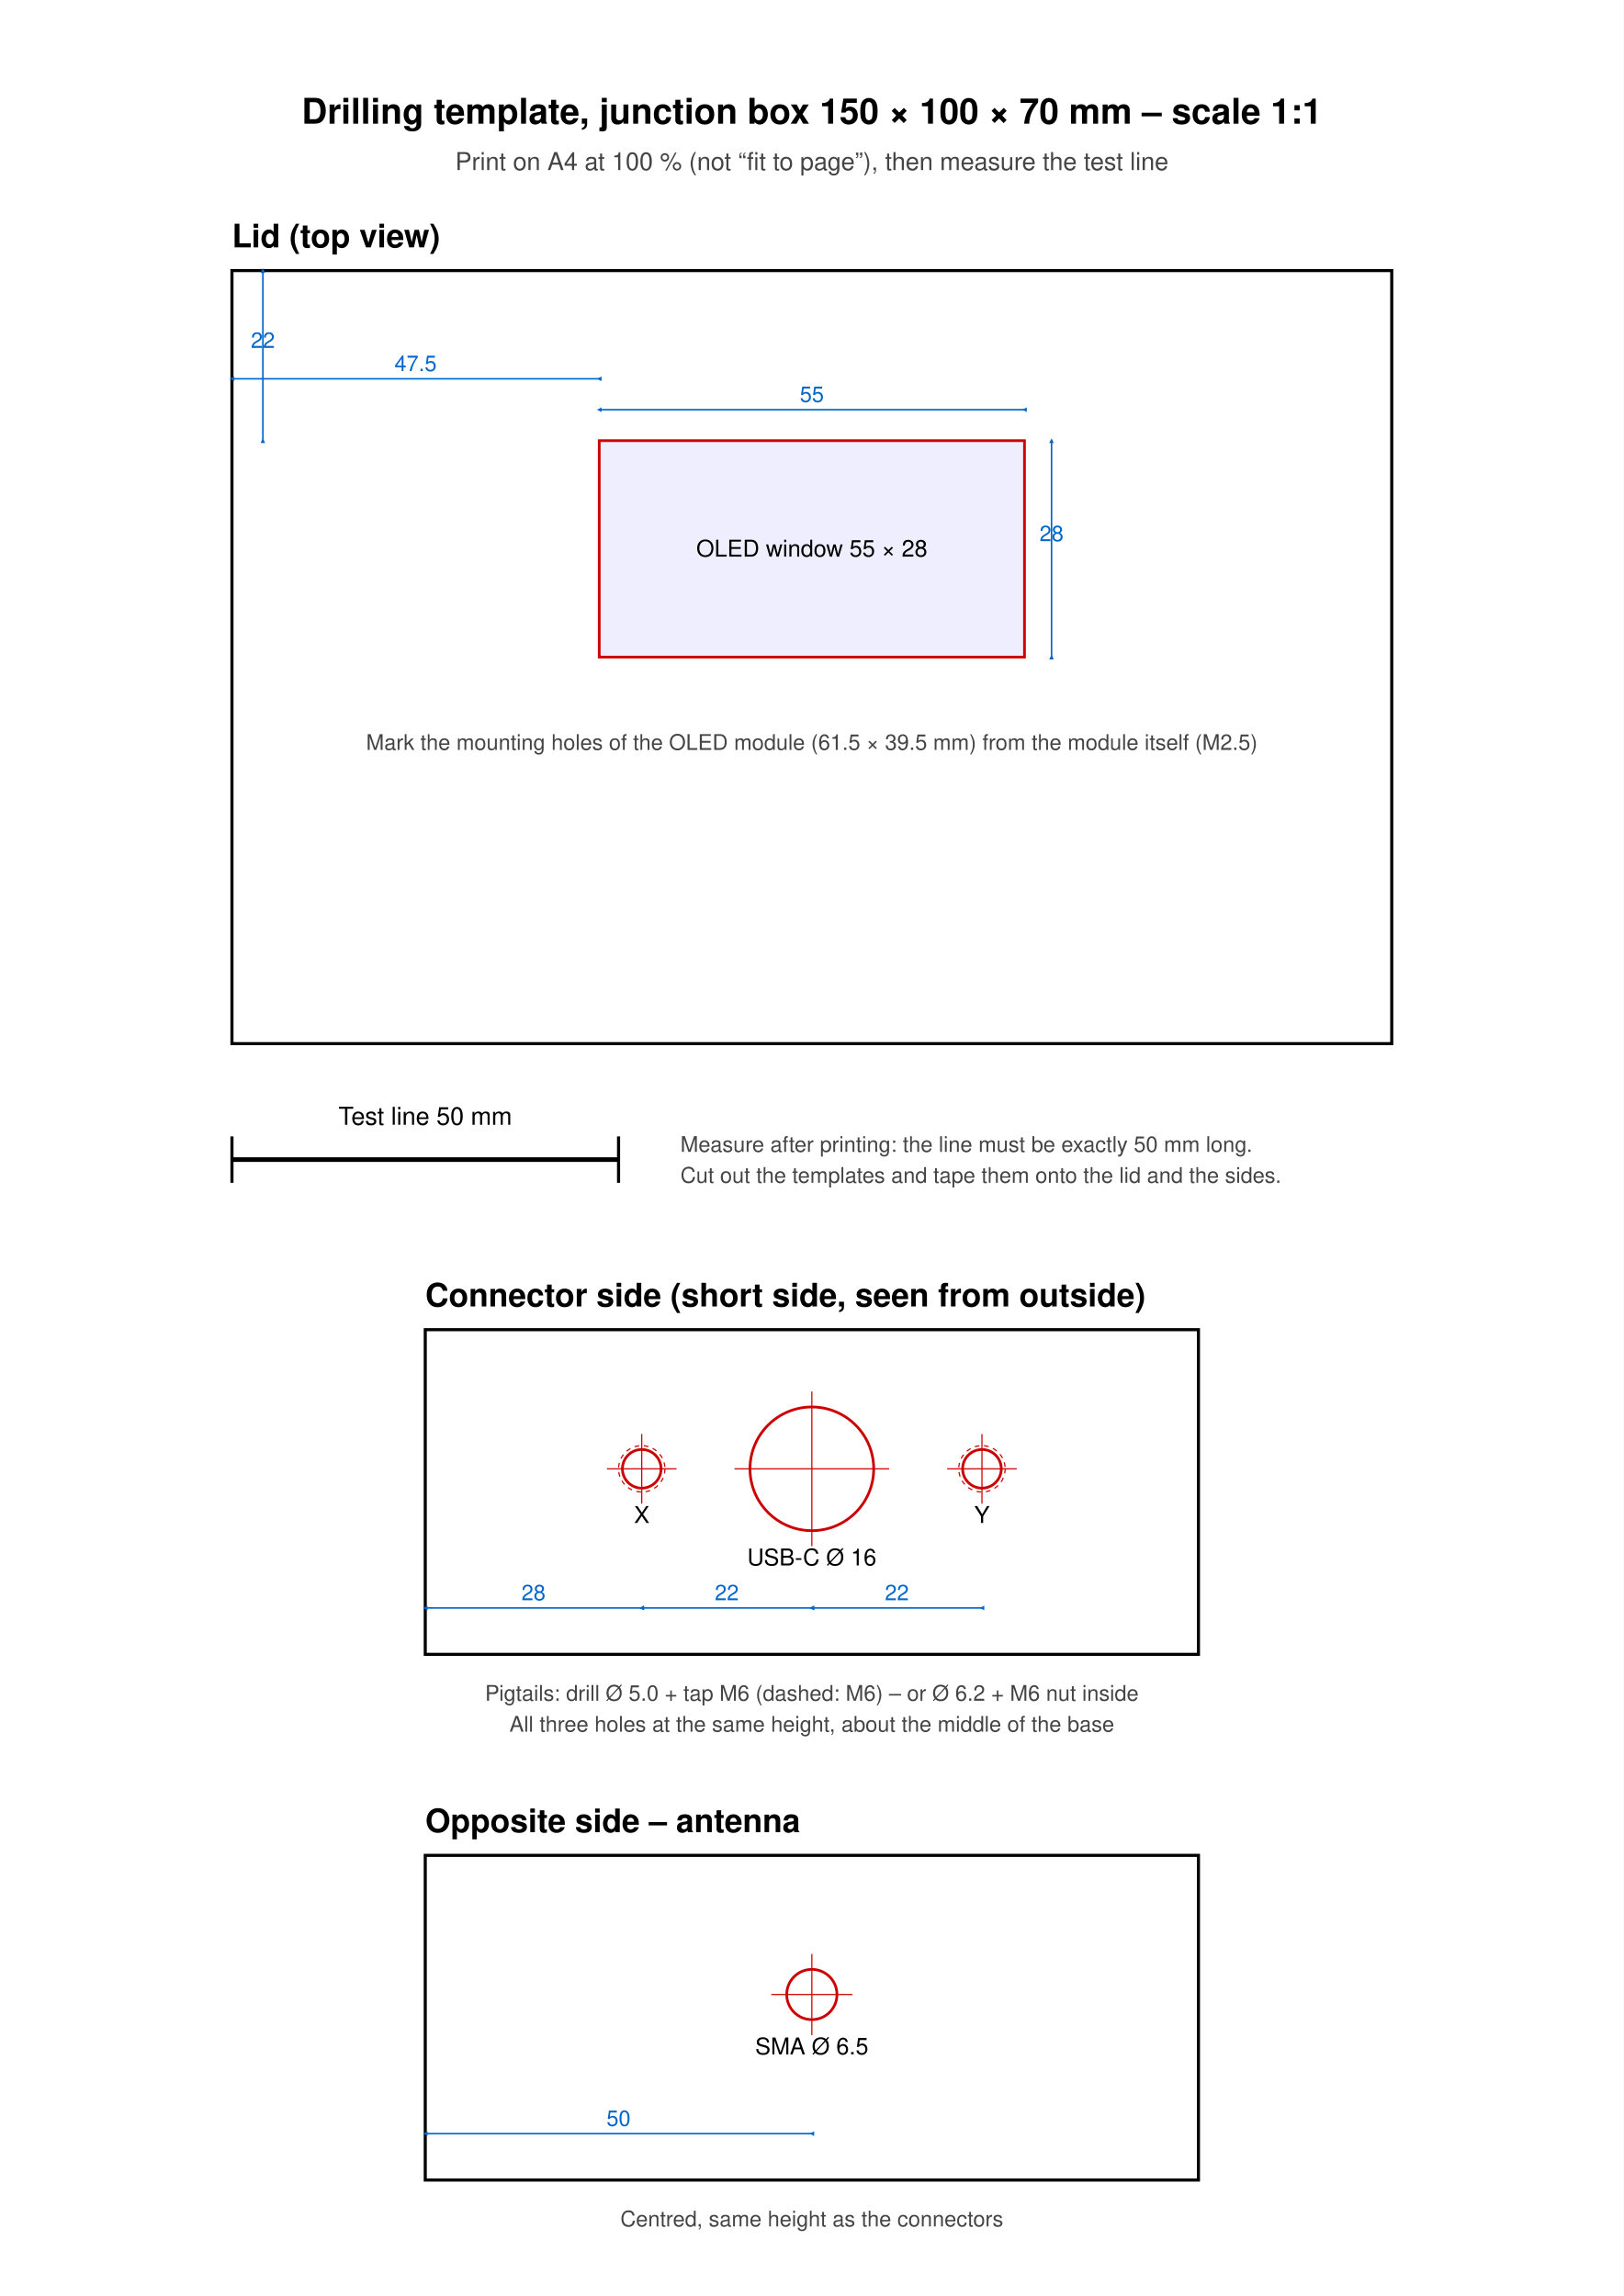
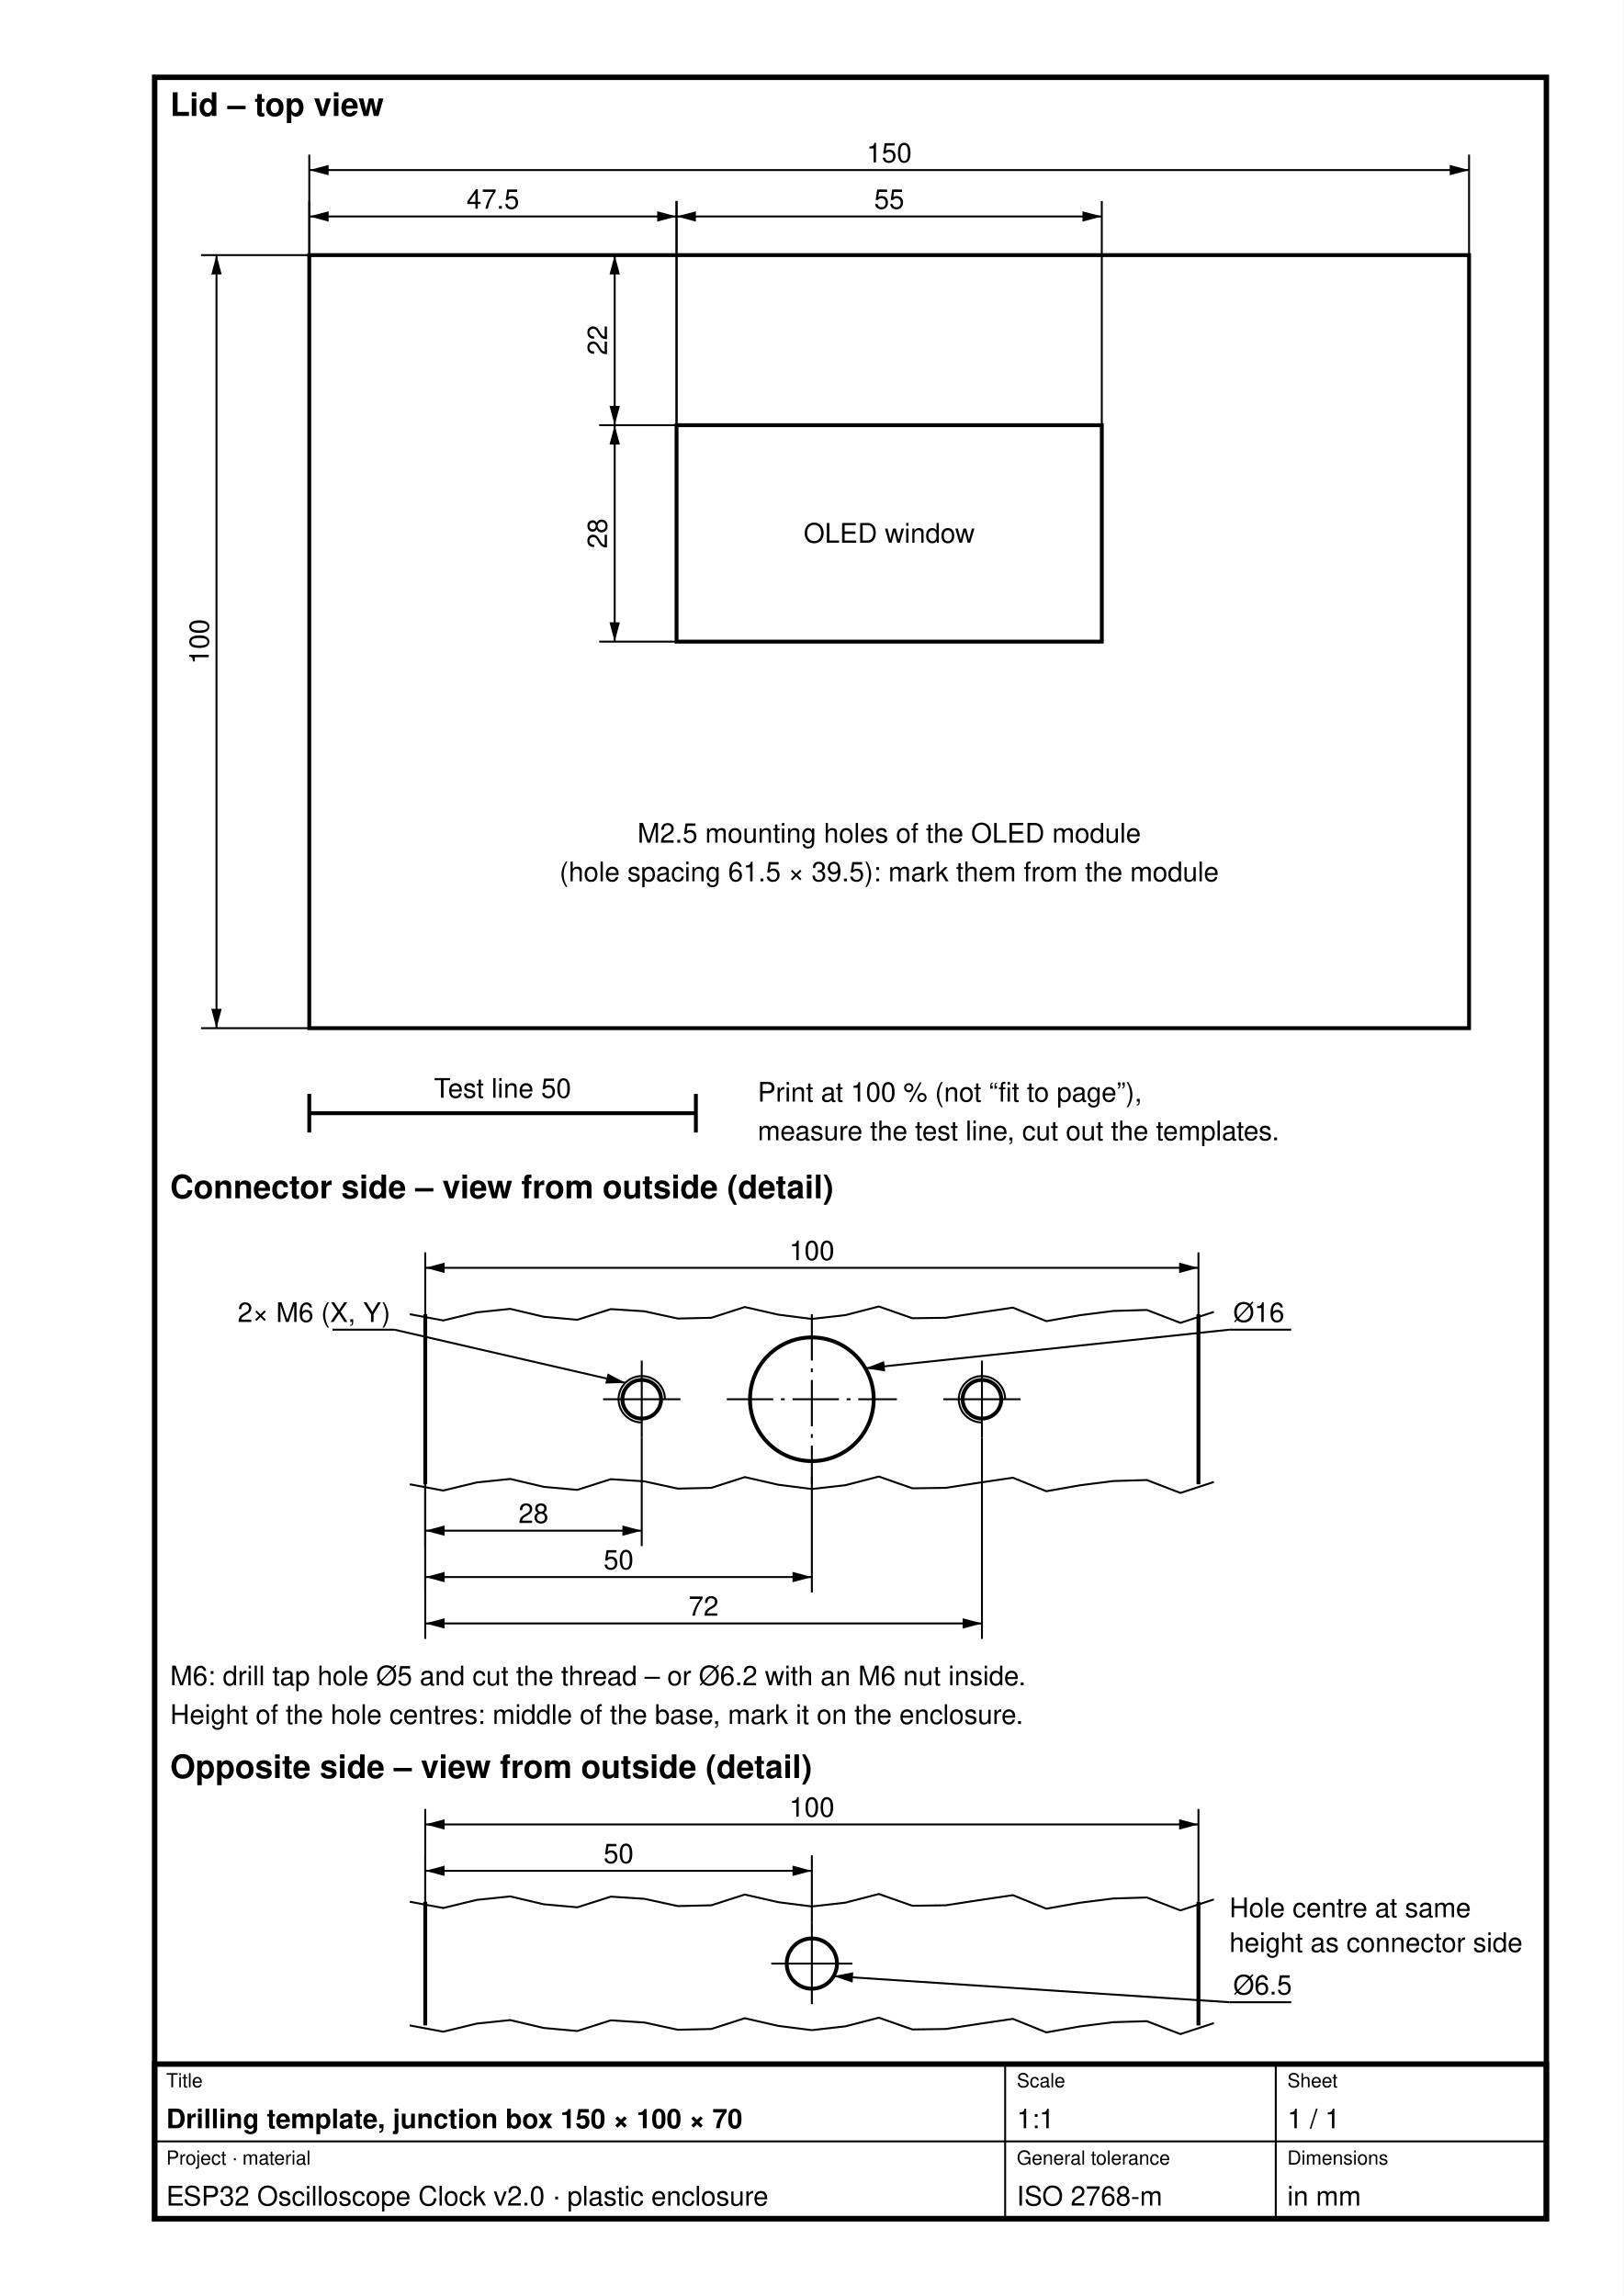
<svg xmlns="http://www.w3.org/2000/svg" viewBox="0 0 210 297" width="210mm" height="297mm" font-family="Helvetica,Arial,sans-serif">
  <rect x="0" y="0" width="210" height="297" fill="#fff" />
-   <defs>
-     <marker id="m" viewBox="0 0 4 4" refX="2" refY="2" markerWidth="3" markerHeight="3" orient="auto">
-       <path d="M0,2 L4,0 L4,4 z" fill="#06c" />
-     </marker>
-   </defs>
-   <text x="105" y="16" text-anchor="middle" font-size="4.6" font-weight="bold">Drilling template, junction box 150 × 100 × 70 mm – scale 1:1</text>
-   <text x="105" y="22" text-anchor="middle" font-size="3.2" fill="#444">Print on A4 at 100 % (not “fit to page”), then measure the test line</text>
-   <rect x="30" y="35" width="150" height="100" fill="none" stroke="#000" stroke-width="0.4" />
-   <text x="30" y="32" font-size="4.2" font-weight="bold">Lid (top view)</text>
-   <rect x="77.5" y="57" width="55" height="28" fill="#eef" stroke="#c00" stroke-width="0.35" />
-   <text x="105" y="72" text-anchor="middle" font-size="3">OLED window 55 × 28</text>
-   <line x1="77.5" y1="53" x2="132.5" y2="53" stroke="#06c" stroke-width="0.2" marker-start="url(#m)" marker-end="url(#m)" />
-   <text x="105.0" y="52.0" text-anchor="middle" font-size="2.8" fill="#06c">55</text>
-   <line x1="136" y1="57" x2="136" y2="85" stroke="#06c" stroke-width="0.2" marker-start="url(#m)" marker-end="url(#m)" />
-   <text x="136.0" y="70.0" text-anchor="middle" font-size="2.8" fill="#06c">28</text>
-   <line x1="30" y1="49" x2="77.5" y2="49" stroke="#06c" stroke-width="0.2" marker-start="url(#m)" marker-end="url(#m)" />
-   <text x="53.75" y="48.0" text-anchor="middle" font-size="2.8" fill="#06c">47.5</text>
-   <line x1="34" y1="35" x2="34" y2="57" stroke="#06c" stroke-width="0.2" marker-start="url(#m)" marker-end="url(#m)" />
-   <text x="34.0" y="45.0" text-anchor="middle" font-size="2.8" fill="#06c">22</text>
-   <text x="105" y="97" text-anchor="middle" font-size="2.8" fill="#444">Mark the mounting holes of the OLED module (61.5 × 39.5 mm) from the module itself (M2.5)</text>
-   <line x1="30" y1="150" x2="80" y2="150" stroke="#000" stroke-width="0.6" />
-   <line x1="30" y1="147" x2="30" y2="153" stroke="#000" stroke-width="0.4" />
-   <line x1="80" y1="147" x2="80" y2="153" stroke="#000" stroke-width="0.4" />
-   <text x="55" y="145.5" text-anchor="middle" font-size="3.2">Test line 50 mm</text>
-   <text x="88" y="149" font-size="2.8" fill="#444">Measure after printing: the line must be exactly 50 mm long.</text>
-   <text x="88" y="153" font-size="2.8" fill="#444">Cut out the templates and tape them onto the lid and the sides.</text>
-   <rect x="55" y="172" width="100" height="42" fill="none" stroke="#000" stroke-width="0.4" />
-   <text x="55" y="169" font-size="4.2" font-weight="bold">Connector side (short side, seen from outside)</text>
-   <circle cx="83" cy="190" r="2.5" fill="none" stroke="#c00" stroke-width="0.35" />
-   <line x1="78.5" y1="190" x2="87.5" y2="190" stroke="#c00" stroke-width="0.15" />
-   <line x1="83" y1="185.5" x2="83" y2="194.5" stroke="#c00" stroke-width="0.15" />
-   <text x="83" y="197.0" text-anchor="middle" font-size="3">X</text>
-   <circle cx="83" cy="190" r="3" fill="none" stroke="#c00" stroke-width="0.15" stroke-dasharray="0.6 0.6" />
-   <circle cx="127" cy="190" r="2.5" fill="none" stroke="#c00" stroke-width="0.35" />
-   <line x1="122.5" y1="190" x2="131.5" y2="190" stroke="#c00" stroke-width="0.15" />
-   <line x1="127" y1="185.5" x2="127" y2="194.5" stroke="#c00" stroke-width="0.15" />
-   <text x="127" y="197.0" text-anchor="middle" font-size="3">Y</text>
-   <circle cx="127" cy="190" r="3" fill="none" stroke="#c00" stroke-width="0.15" stroke-dasharray="0.6 0.6" />
-   <circle cx="105" cy="190" r="8.0" fill="none" stroke="#c00" stroke-width="0.35" />
-   <line x1="95.0" y1="190" x2="115.0" y2="190" stroke="#c00" stroke-width="0.15" />
-   <line x1="105" y1="180.0" x2="105" y2="200.0" stroke="#c00" stroke-width="0.15" />
-   <text x="105" y="202.5" text-anchor="middle" font-size="3">USB-C  Ø 16</text>
-   <line x1="55" y1="208" x2="83" y2="208" stroke="#06c" stroke-width="0.2" marker-start="url(#m)" marker-end="url(#m)" />
-   <text x="69.0" y="207.0" text-anchor="middle" font-size="2.8" fill="#06c">28</text>
-   <line x1="83" y1="208" x2="105" y2="208" stroke="#06c" stroke-width="0.2" marker-start="url(#m)" marker-end="url(#m)" />
-   <text x="94.0" y="207.0" text-anchor="middle" font-size="2.8" fill="#06c">22</text>
-   <line x1="105" y1="208" x2="127" y2="208" stroke="#06c" stroke-width="0.2" marker-start="url(#m)" marker-end="url(#m)" />
-   <text x="116.0" y="207.0" text-anchor="middle" font-size="2.8" fill="#06c">22</text>
-   <text x="105" y="220" text-anchor="middle" font-size="2.8" fill="#444">Pigtails: drill Ø 5.0 + tap M6 (dashed: M6) – or Ø 6.2 + M6 nut inside</text>
-   <text x="105" y="224" text-anchor="middle" font-size="2.8" fill="#444">All three holes at the same height, about the middle of the base</text>
-   <rect x="55" y="240" width="100" height="42" fill="none" stroke="#000" stroke-width="0.4" />
-   <text x="55" y="237" font-size="4.2" font-weight="bold">Opposite side – antenna</text>
-   <circle cx="105" cy="258" r="3.25" fill="none" stroke="#c00" stroke-width="0.35" />
-   <line x1="99.75" y1="258" x2="110.25" y2="258" stroke="#c00" stroke-width="0.15" />
-   <line x1="105" y1="252.75" x2="105" y2="263.25" stroke="#c00" stroke-width="0.15" />
-   <text x="105" y="265.75" text-anchor="middle" font-size="3">SMA  Ø 6.5</text>
-   <line x1="55" y1="276" x2="105" y2="276" stroke="#06c" stroke-width="0.2" marker-start="url(#m)" marker-end="url(#m)" />
-   <text x="80.0" y="275.0" text-anchor="middle" font-size="2.8" fill="#06c">50</text>
-   <text x="105" y="288" text-anchor="middle" font-size="2.8" fill="#444">Centred, same height as the connectors</text>
+   <rect x="20" y="10" width="180" height="277" fill="none" stroke="#000" stroke-width="0.7" />
+   <text x="22.00" y="15.00" text-anchor="start" font-size="4.2" font-weight="bold">Lid – top view</text>
+   <rect x="40" y="33" width="150" height="100" fill="none" stroke="#000" stroke-width="0.5" />
+   <rect x="87.5" y="55" width="55" height="28" fill="none" stroke="#000" stroke-width="0.5" />
+   <line x1="40.00" y1="33.00" x2="40.00" y2="20.00" stroke="#000" stroke-width="0.25" />
+   <line x1="190.00" y1="33.00" x2="190.00" y2="20.00" stroke="#000" stroke-width="0.25" />
+   <line x1="40.00" y1="22.00" x2="190.00" y2="22.00" stroke="#000" stroke-width="0.25" />
+   <path d="M40.00,22.00 L42.50,21.33 L42.50,22.67 Z" fill="#000" />
+   <path d="M190.00,22.00 L187.50,22.67 L187.50,21.33 Z" fill="#000" />
+   <text x="115.00" y="21.00" text-anchor="middle" font-size="3.5">150</text>
+   <line x1="40.00" y1="33.00" x2="40.00" y2="26.00" stroke="#000" stroke-width="0.25" />
+   <line x1="87.50" y1="55.00" x2="87.50" y2="26.00" stroke="#000" stroke-width="0.25" />
+   <line x1="40.00" y1="28.00" x2="87.50" y2="28.00" stroke="#000" stroke-width="0.25" />
+   <path d="M40.00,28.00 L42.50,27.33 L42.50,28.67 Z" fill="#000" />
+   <path d="M87.50,28.00 L85.00,28.67 L85.00,27.33 Z" fill="#000" />
+   <text x="63.75" y="27.00" text-anchor="middle" font-size="3.5">47.5</text>
+   <line x1="87.50" y1="55.00" x2="87.50" y2="26.00" stroke="#000" stroke-width="0.25" />
+   <line x1="142.50" y1="55.00" x2="142.50" y2="26.00" stroke="#000" stroke-width="0.25" />
+   <line x1="87.50" y1="28.00" x2="142.50" y2="28.00" stroke="#000" stroke-width="0.25" />
+   <path d="M87.50,28.00 L90.00,27.33 L90.00,28.67 Z" fill="#000" />
+   <path d="M142.50,28.00 L140.00,28.67 L140.00,27.33 Z" fill="#000" />
+   <text x="115.00" y="27.00" text-anchor="middle" font-size="3.5">55</text>
+   <line x1="40.00" y1="33.00" x2="26.00" y2="33.00" stroke="#000" stroke-width="0.25" />
+   <line x1="40.00" y1="133.00" x2="26.00" y2="133.00" stroke="#000" stroke-width="0.25" />
+   <line x1="28.00" y1="33.00" x2="28.00" y2="133.00" stroke="#000" stroke-width="0.25" />
+   <path d="M28.00,33.00 L28.67,35.50 L27.33,35.50 Z" fill="#000" />
+   <path d="M28.00,133.00 L27.33,130.50 L28.67,130.50 Z" fill="#000" />
+   <text x="27.00" y="83.00" text-anchor="middle" font-size="3.5" transform="rotate(-90 27.00 83.00)">100</text>
+   <line x1="87.50" y1="55.00" x2="77.50" y2="55.00" stroke="#000" stroke-width="0.25" />
+   <line x1="87.50" y1="83.00" x2="77.50" y2="83.00" stroke="#000" stroke-width="0.25" />
+   <line x1="79.50" y1="33.00" x2="79.50" y2="55.00" stroke="#000" stroke-width="0.25" />
+   <path d="M79.50,33.00 L80.17,35.50 L78.83,35.50 Z" fill="#000" />
+   <path d="M79.50,55.00 L78.83,52.50 L80.17,52.50 Z" fill="#000" />
+   <text x="78.50" y="44.00" text-anchor="middle" font-size="3.5" transform="rotate(-90 78.50 44.00)">22</text>
+   <line x1="79.50" y1="55.00" x2="79.50" y2="83.00" stroke="#000" stroke-width="0.25" />
+   <path d="M79.50,55.00 L80.17,57.50 L78.83,57.50 Z" fill="#000" />
+   <path d="M79.50,83.00 L78.83,80.50 L80.17,80.50 Z" fill="#000" />
+   <text x="78.50" y="69.00" text-anchor="middle" font-size="3.5" transform="rotate(-90 78.50 69.00)">28</text>
+   <text x="115.00" y="70.20" text-anchor="middle" font-size="3.5">OLED window</text>
+   <text x="115.00" y="109.00" text-anchor="middle" font-size="3.5">M2.5 mounting holes of the OLED module</text>
+   <text x="115.00" y="114.00" text-anchor="middle" font-size="3.5">(hole spacing 61.5 × 39.5): mark them from the module</text>
+   <line x1="40.00" y1="144.00" x2="90.00" y2="144.00" stroke="#000" stroke-width="0.5" />
+   <line x1="40.00" y1="141.50" x2="40.00" y2="146.50" stroke="#000" stroke-width="0.5" />
+   <line x1="90.00" y1="141.50" x2="90.00" y2="146.50" stroke="#000" stroke-width="0.5" />
+   <text x="65.00" y="142.00" text-anchor="middle" font-size="3.5">Test line 50</text>
+   <text x="98.00" y="142.50" text-anchor="start" font-size="3.5">Print at 100 % (not “fit to page”),</text>
+   <text x="98.00" y="147.50" text-anchor="start" font-size="3.5">measure the test line, cut out the templates.</text>
+   <text x="22.00" y="155.00" text-anchor="start" font-size="4.2" font-weight="bold">Connector side – view from outside (detail)</text>
+   <line x1="55.00" y1="170.00" x2="55.00" y2="192.00" stroke="#000" stroke-width="0.5" />
+   <line x1="155.00" y1="170.00" x2="155.00" y2="192.00" stroke="#000" stroke-width="0.5" />
+   <polyline points="53.00,170.00 57.33,170.81 61.67,169.76 66.00,169.31 70.33,170.33 74.67,170.72 79.00,169.34 83.33,169.62 87.67,170.56 92.00,170.46 96.33,169.07 100.67,170.06 105.00,170.61 109.33,170.12 113.67,169.00 118.00,170.52 122.33,170.46 126.67,169.79 131.00,169.15 135.33,170.90 139.67,170.13 144.00,169.58 148.33,169.45 152.67,171.12 157.00,169.70" fill="none" stroke="#000" stroke-width="0.25" />
+   <polyline points="53.00,192.00 57.33,192.81 61.67,191.76 66.00,191.31 70.33,192.33 74.67,192.72 79.00,191.34 83.33,191.62 87.67,192.56 92.00,192.46 96.33,191.07 100.67,192.06 105.00,192.61 109.33,192.12 113.67,191.00 118.00,192.52 122.33,192.46 126.67,191.79 131.00,191.15 135.33,192.90 139.67,192.13 144.00,191.58 148.33,191.45 152.67,193.12 157.00,191.70" fill="none" stroke="#000" stroke-width="0.25" />
+   <circle cx="83" cy="181.0" r="2.5" fill="none" stroke="#000" stroke-width="0.5" />
+   <path d="M86.00,181.00 A3,3 0 1 0 83.00,184.00" fill="none" stroke="#000" stroke-width="0.25" />
+   <line x1="78.00" y1="181.00" x2="88.00" y2="181.00" stroke="#000" stroke-width="0.25" />
+   <line x1="83.00" y1="176.00" x2="83.00" y2="186.00" stroke="#000" stroke-width="0.25" />
+   <circle cx="127" cy="181.0" r="2.5" fill="none" stroke="#000" stroke-width="0.5" />
+   <path d="M130.00,181.00 A3,3 0 1 0 127.00,184.00" fill="none" stroke="#000" stroke-width="0.25" />
+   <line x1="122.00" y1="181.00" x2="132.00" y2="181.00" stroke="#000" stroke-width="0.25" />
+   <line x1="127.00" y1="176.00" x2="127.00" y2="186.00" stroke="#000" stroke-width="0.25" />
+   <circle cx="105" cy="181.0" r="8" fill="none" stroke="#000" stroke-width="0.5" />
+   <line x1="94.00" y1="181.00" x2="116.00" y2="181.00" stroke="#000" stroke-width="0.25" stroke-dasharray="6 1 0.5 1" />
+   <line x1="105.00" y1="170.00" x2="105.00" y2="192.00" stroke="#000" stroke-width="0.25" stroke-dasharray="6 1 0.5 1" />
+   <line x1="55.00" y1="170.00" x2="55.00" y2="162.00" stroke="#000" stroke-width="0.25" />
+   <line x1="155.00" y1="170.00" x2="155.00" y2="162.00" stroke="#000" stroke-width="0.25" />
+   <line x1="55.00" y1="164.00" x2="155.00" y2="164.00" stroke="#000" stroke-width="0.25" />
+   <path d="M55.00,164.00 L57.50,163.33 L57.50,164.67 Z" fill="#000" />
+   <path d="M155.00,164.00 L152.50,164.67 L152.50,163.33 Z" fill="#000" />
+   <text x="105.00" y="163.00" text-anchor="middle" font-size="3.5">100</text>
+   <line x1="55.00" y1="192.00" x2="55.00" y2="200.00" stroke="#000" stroke-width="0.25" />
+   <line x1="83.00" y1="186.00" x2="83.00" y2="200.00" stroke="#000" stroke-width="0.25" />
+   <line x1="55.00" y1="198.00" x2="83.00" y2="198.00" stroke="#000" stroke-width="0.25" />
+   <path d="M55.00,198.00 L57.50,197.33 L57.50,198.67 Z" fill="#000" />
+   <path d="M83.00,198.00 L80.50,198.67 L80.50,197.33 Z" fill="#000" />
+   <text x="69.00" y="197.00" text-anchor="middle" font-size="3.5">28</text>
+   <line x1="55.00" y1="192.00" x2="55.00" y2="206.00" stroke="#000" stroke-width="0.25" />
+   <line x1="105.00" y1="191.00" x2="105.00" y2="206.00" stroke="#000" stroke-width="0.25" />
+   <line x1="55.00" y1="204.00" x2="105.00" y2="204.00" stroke="#000" stroke-width="0.25" />
+   <path d="M55.00,204.00 L57.50,203.33 L57.50,204.67 Z" fill="#000" />
+   <path d="M105.00,204.00 L102.50,204.67 L102.50,203.33 Z" fill="#000" />
+   <text x="80.00" y="203.00" text-anchor="middle" font-size="3.5">50</text>
+   <line x1="55.00" y1="192.00" x2="55.00" y2="212.00" stroke="#000" stroke-width="0.25" />
+   <line x1="127.00" y1="186.00" x2="127.00" y2="212.00" stroke="#000" stroke-width="0.25" />
+   <line x1="55.00" y1="210.00" x2="127.00" y2="210.00" stroke="#000" stroke-width="0.25" />
+   <path d="M55.00,210.00 L57.50,209.33 L57.50,210.67 Z" fill="#000" />
+   <path d="M127.00,210.00 L124.50,210.67 L124.50,209.33 Z" fill="#000" />
+   <text x="91.00" y="209.00" text-anchor="middle" font-size="3.5">72</text>
+   <line x1="80.88" y1="178.88" x2="51.00" y2="172.00" stroke="#000" stroke-width="0.25" />
+   <path d="M80.88,178.88 L78.29,178.97 L78.59,177.66 Z" fill="#000" />
+   <line x1="51.00" y1="172.00" x2="43.00" y2="172.00" stroke="#000" stroke-width="0.25" />
+   <text x="50.50" y="171.00" text-anchor="end" font-size="3.5">2× M6 (X, Y)</text>
+   <line x1="111.93" y1="177.00" x2="159.00" y2="172.00" stroke="#000" stroke-width="0.25" />
+   <path d="M111.93,177.00 L114.34,176.07 L114.48,177.40 Z" fill="#000" />
+   <line x1="159.00" y1="172.00" x2="167.00" y2="172.00" stroke="#000" stroke-width="0.25" />
+   <text x="159.50" y="171.00" text-anchor="start" font-size="3.5">Ø16</text>
+   <text x="22.00" y="218.00" text-anchor="start" font-size="3.5">M6: drill tap hole Ø5 and cut the thread – or Ø6.2 with an M6 nut inside.</text>
+   <text x="22.00" y="223.00" text-anchor="start" font-size="3.5">Height of the hole centres: middle of the base, mark it on the enclosure.</text>
+   <text x="22.00" y="230.00" text-anchor="start" font-size="4.2" font-weight="bold">Opposite side – view from outside (detail)</text>
+   <line x1="55.00" y1="246.00" x2="55.00" y2="262.00" stroke="#000" stroke-width="0.5" />
+   <line x1="155.00" y1="246.00" x2="155.00" y2="262.00" stroke="#000" stroke-width="0.5" />
+   <polyline points="53.00,246.00 57.33,246.81 61.67,245.76 66.00,245.31 70.33,246.33 74.67,246.72 79.00,245.34 83.33,245.62 87.67,246.56 92.00,246.46 96.33,245.07 100.67,246.06 105.00,246.61 109.33,246.12 113.67,245.00 118.00,246.52 122.33,246.46 126.67,245.79 131.00,245.15 135.33,246.90 139.67,246.13 144.00,245.58 148.33,245.45 152.67,247.12 157.00,245.70" fill="none" stroke="#000" stroke-width="0.25" />
+   <polyline points="53.00,262.00 57.33,262.81 61.67,261.76 66.00,261.31 70.33,262.33 74.67,262.72 79.00,261.34 83.33,261.62 87.67,262.56 92.00,262.46 96.33,261.07 100.67,262.06 105.00,262.61 109.33,262.12 113.67,261.00 118.00,262.52 122.33,262.46 126.67,261.79 131.00,261.15 135.33,262.90 139.67,262.13 144.00,261.58 148.33,261.45 152.67,263.12 157.00,261.70" fill="none" stroke="#000" stroke-width="0.25" />
+   <circle cx="105" cy="254.0" r="3.25" fill="none" stroke="#000" stroke-width="0.5" />
+   <line x1="99.75" y1="254.00" x2="110.25" y2="254.00" stroke="#000" stroke-width="0.25" />
+   <line x1="105.00" y1="248.75" x2="105.00" y2="259.25" stroke="#000" stroke-width="0.25" />
+   <line x1="55.00" y1="246.00" x2="55.00" y2="234.00" stroke="#000" stroke-width="0.25" />
+   <line x1="155.00" y1="246.00" x2="155.00" y2="234.00" stroke="#000" stroke-width="0.25" />
+   <line x1="55.00" y1="236.00" x2="155.00" y2="236.00" stroke="#000" stroke-width="0.25" />
+   <path d="M55.00,236.00 L57.50,235.33 L57.50,236.67 Z" fill="#000" />
+   <path d="M155.00,236.00 L152.50,236.67 L152.50,235.33 Z" fill="#000" />
+   <text x="105.00" y="235.00" text-anchor="middle" font-size="3.5">100</text>
+   <line x1="55.00" y1="246.00" x2="55.00" y2="240.00" stroke="#000" stroke-width="0.25" />
+   <line x1="105.00" y1="248.75" x2="105.00" y2="240.00" stroke="#000" stroke-width="0.25" />
+   <line x1="55.00" y1="242.00" x2="105.00" y2="242.00" stroke="#000" stroke-width="0.25" />
+   <path d="M55.00,242.00 L57.50,241.33 L57.50,242.67 Z" fill="#000" />
+   <path d="M105.00,242.00 L102.50,242.67 L102.50,241.33 Z" fill="#000" />
+   <text x="80.00" y="241.00" text-anchor="middle" font-size="3.5">50</text>
+   <line x1="107.81" y1="255.62" x2="159.00" y2="259.00" stroke="#000" stroke-width="0.25" />
+   <path d="M107.81,255.62 L110.35,255.12 L110.27,256.46 Z" fill="#000" />
+   <line x1="159.00" y1="259.00" x2="167.00" y2="259.00" stroke="#000" stroke-width="0.25" />
+   <text x="159.50" y="258.00" text-anchor="start" font-size="3.5">Ø6.5</text>
+   <text x="159.00" y="248.00" text-anchor="start" font-size="3.5">Hole centre at same</text>
+   <text x="159.00" y="252.50" text-anchor="start" font-size="3.5">height as connector side</text>
+   <rect x="20" y="267" width="180" height="20" fill="none" stroke="#000" stroke-width="0.7" />
+   <line x1="20.00" y1="277.00" x2="200.00" y2="277.00" stroke="#000" stroke-width="0.25" />
+   <line x1="130.00" y1="267.00" x2="130.00" y2="287.00" stroke="#000" stroke-width="0.25" />
+   <line x1="165.00" y1="267.00" x2="165.00" y2="287.00" stroke="#000" stroke-width="0.25" />
+   <text x="21.50" y="270.00" text-anchor="start" font-size="2.5">Title</text>
+   <text x="21.50" y="275.30" text-anchor="start" font-size="3.5" font-weight="bold">Drilling template, junction box 150 × 100 × 70</text>
+   <text x="131.50" y="270.00" text-anchor="start" font-size="2.5">Scale</text>
+   <text x="131.50" y="275.30" text-anchor="start" font-size="3.5">1:1</text>
+   <text x="166.50" y="270.00" text-anchor="start" font-size="2.5">Sheet</text>
+   <text x="166.50" y="275.30" text-anchor="start" font-size="3.5">1 / 1</text>
+   <text x="21.50" y="280.00" text-anchor="start" font-size="2.5">Project · material</text>
+   <text x="21.50" y="285.30" text-anchor="start" font-size="3.5">ESP32 Oscilloscope Clock v2.0 · plastic enclosure</text>
+   <text x="131.50" y="280.00" text-anchor="start" font-size="2.5">General tolerance</text>
+   <text x="131.50" y="285.30" text-anchor="start" font-size="3.5">ISO 2768-m</text>
+   <text x="166.50" y="280.00" text-anchor="start" font-size="2.5">Dimensions</text>
+   <text x="166.50" y="285.30" text-anchor="start" font-size="3.5">in mm</text>
</svg>
